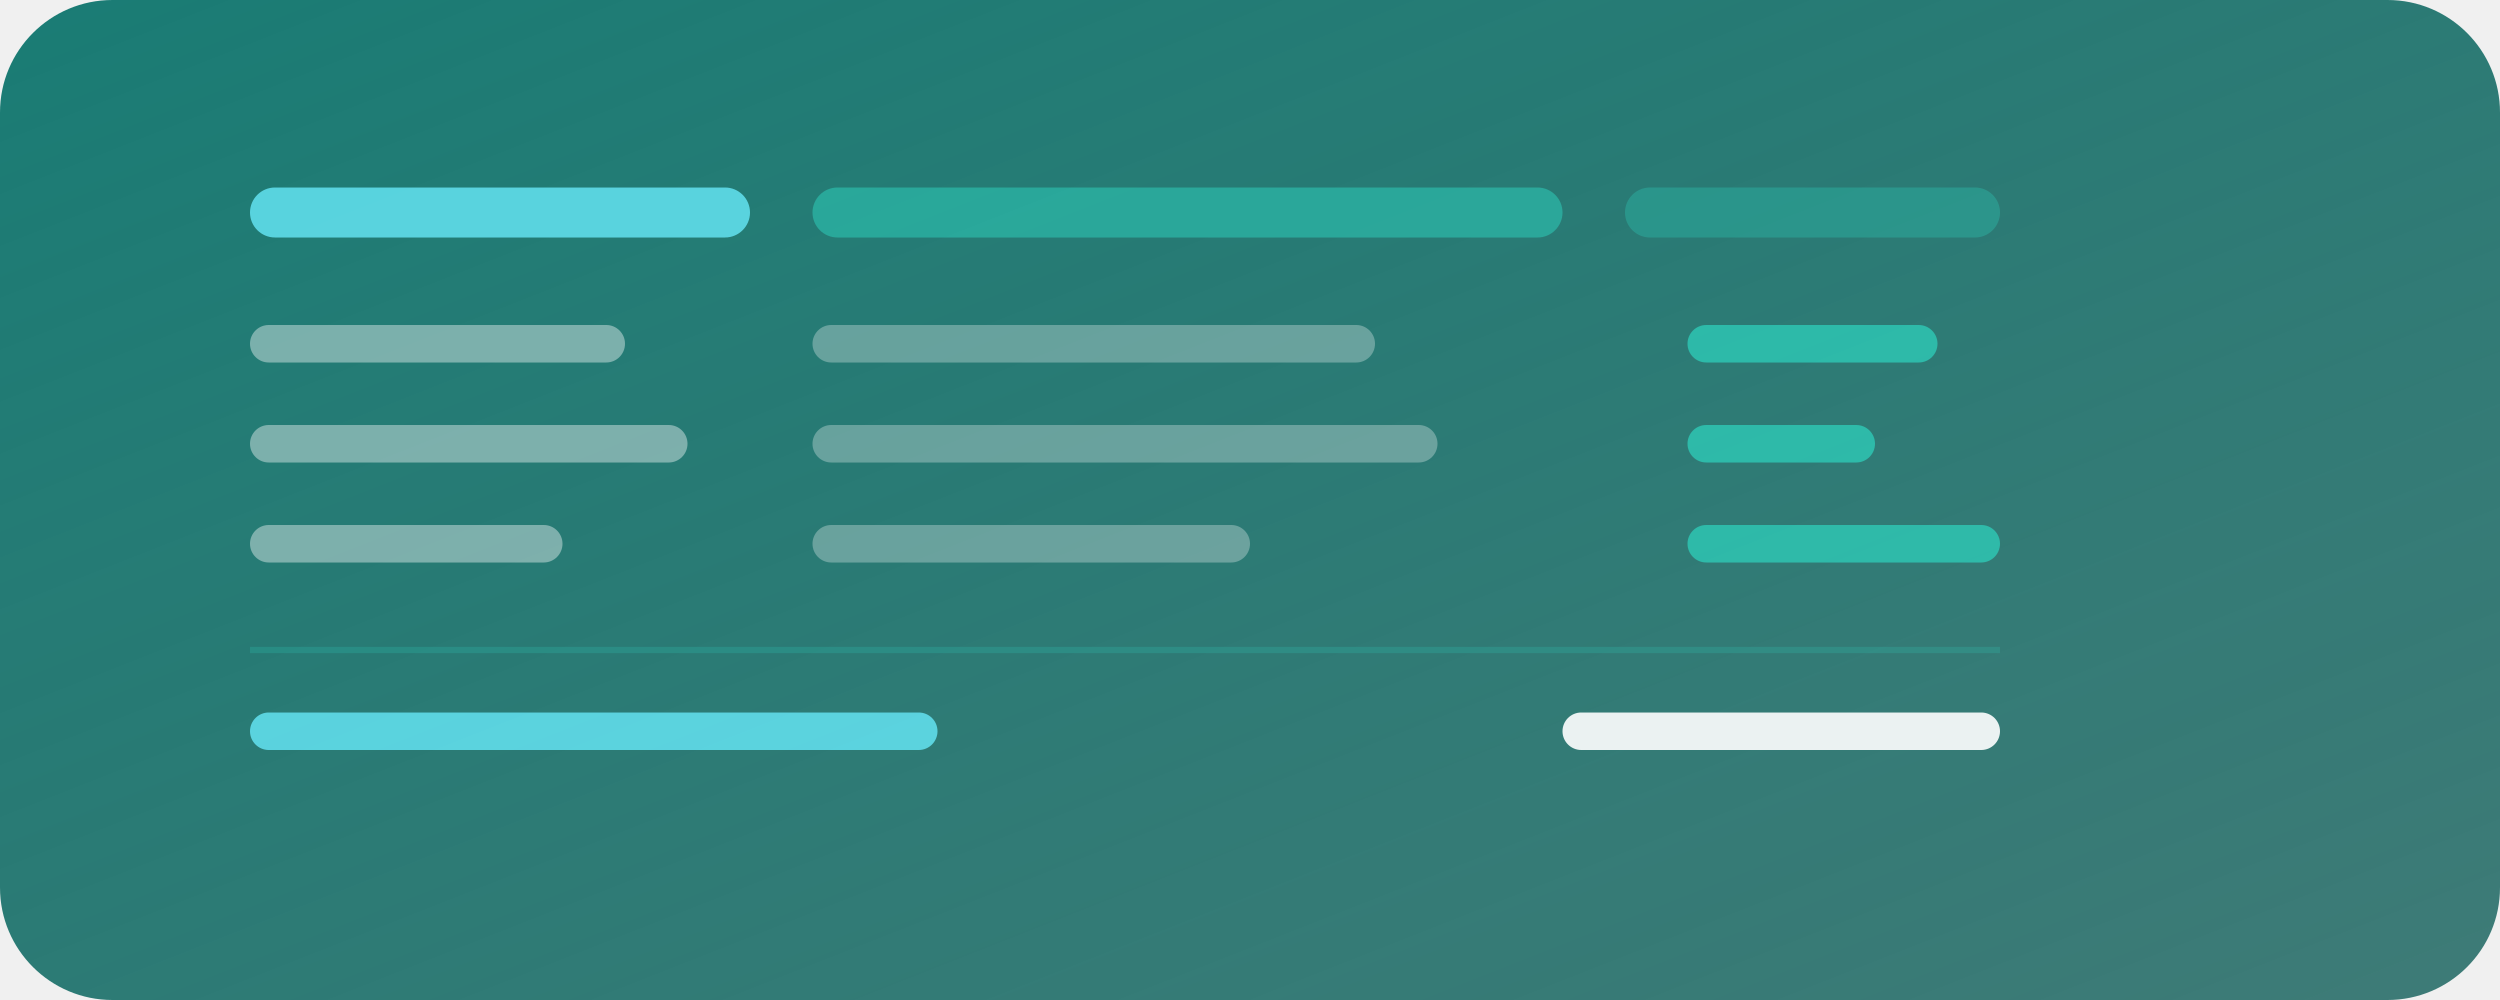
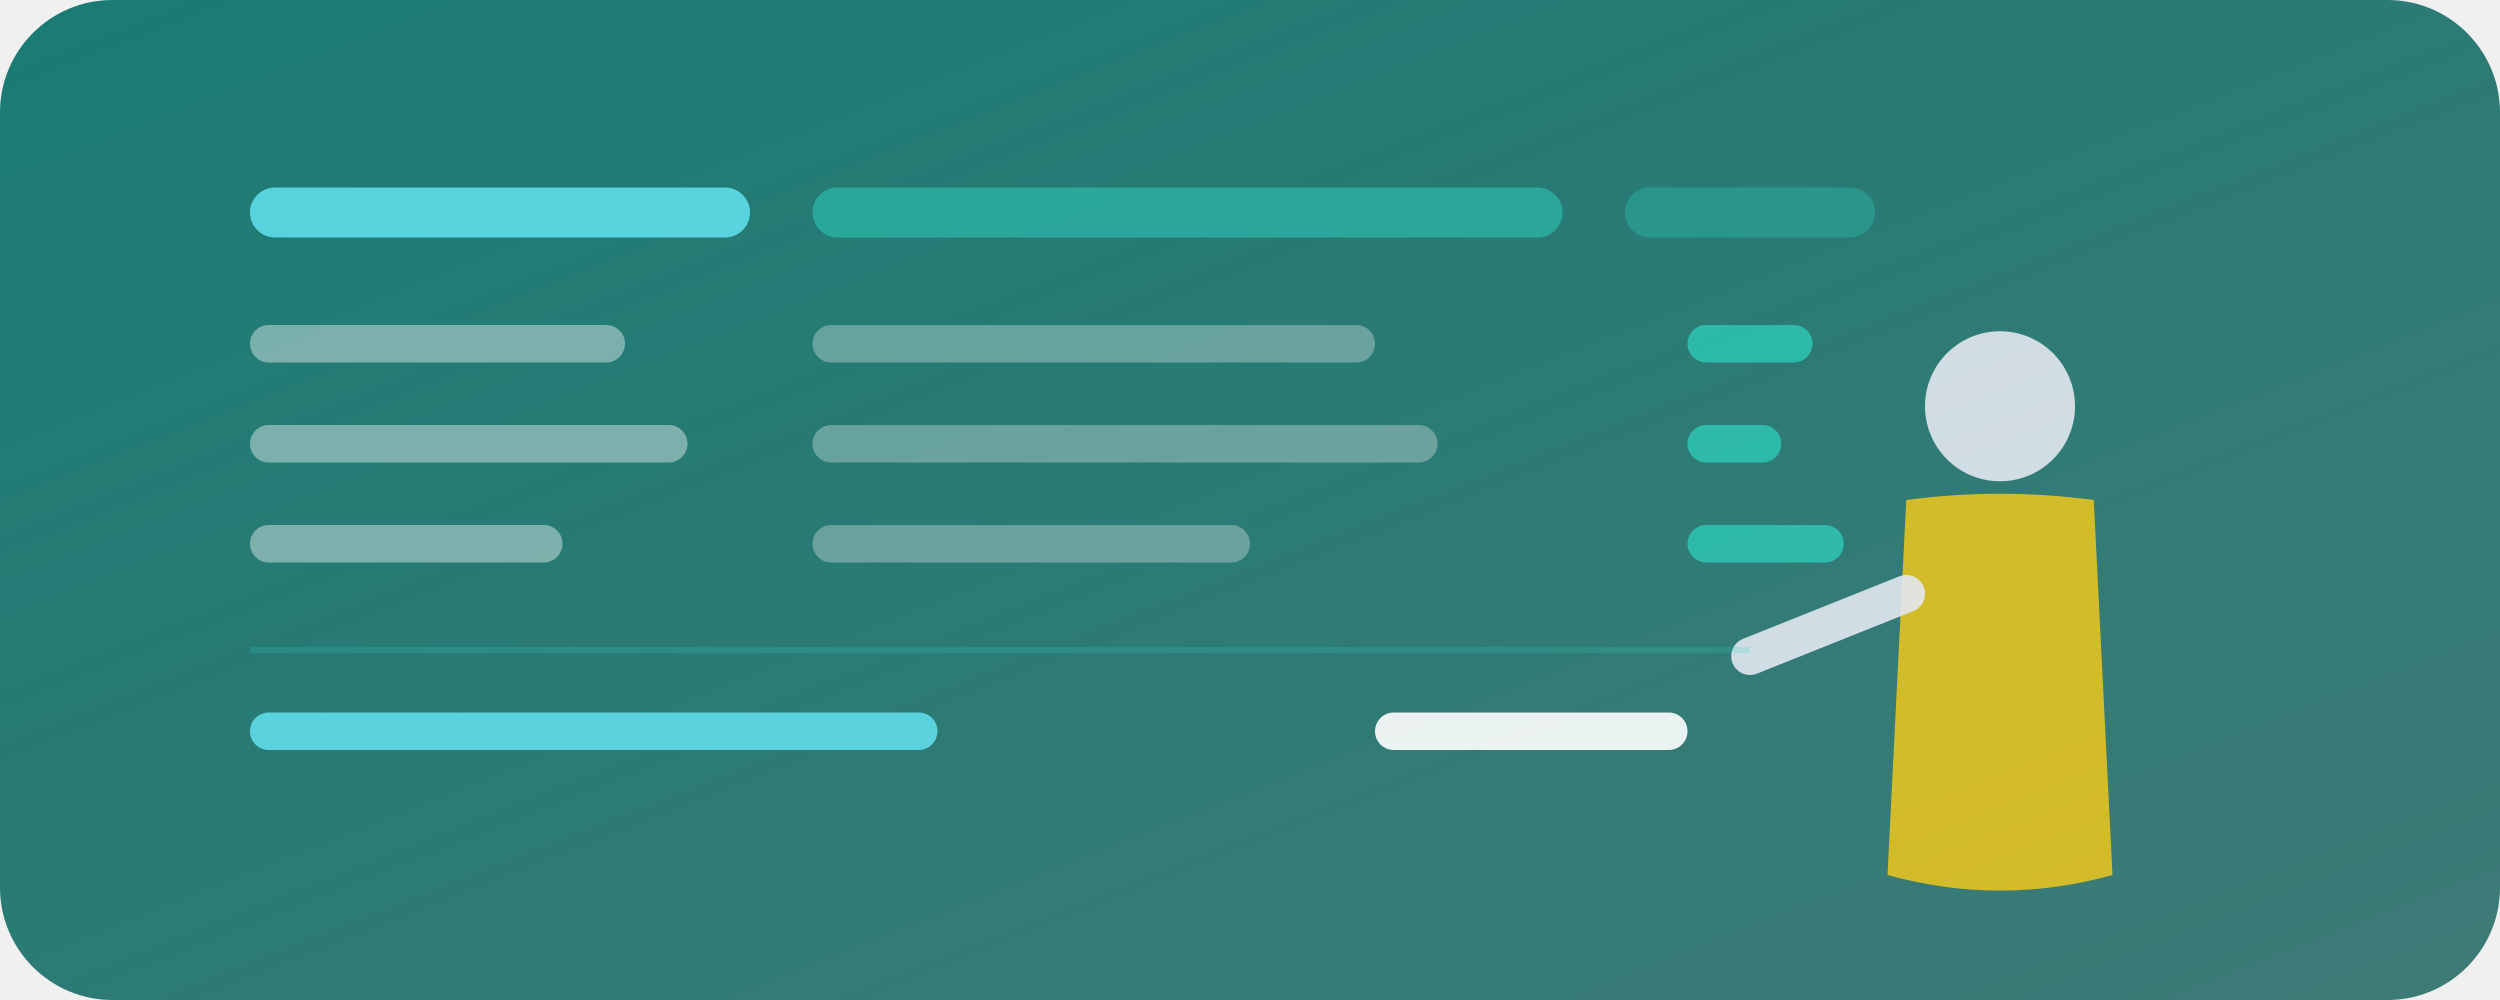
<svg xmlns="http://www.w3.org/2000/svg" viewBox="0 0 400 160" width="100%" height="160">
  <defs>
    <linearGradient id="report-grad" x1="0%" y1="0%" x2="100%" y2="100%">
      <stop offset="0%" stop-color="#0f766e" stop-opacity="0.95" />
      <stop offset="100%" stop-color="#115e59" stop-opacity="0.8" />
    </linearGradient>
  </defs>
  <rect width="100%" height="100%" rx="18" fill="url(#report-grad)" />
+   <g transform="translate(300, 50)">
+     <circle cx="20" cy="15" r="12" fill="#e2e8f0" opacity="0.9" />
+     <path d="M 5 30 Q 20 28 35 30 L 38 90 Q 20 95 2 90 Z" fill="#facc15" opacity="0.8" />
+     <path d="M 5 45 L -20 55" stroke="#e2e8f0" stroke-width="6" stroke-linecap="round" opacity="0.9" />
+   </g>
  <g transform="translate(40, 30)">
    <rect width="80" height="8" rx="4" fill="#67e8f9" opacity="0.8" />
    <rect x="90" width="120" height="8" rx="4" fill="#2dd4bf" opacity="0.5" />
-     <rect x="220" width="60" height="8" rx="4" fill="#2dd4bf" opacity="0.3" />
+     <rect x="220" width="40" height="8" rx="4" fill="#2dd4bf" opacity="0.3" />
    <rect y="22" width="60" height="6" rx="3" fill="#ffffff" opacity="0.4" />
    <rect x="90" y="22" width="90" height="6" rx="3" fill="#ffffff" opacity="0.3" />
-     <rect x="230" y="22" width="40" height="6" rx="3" fill="#2dd4bf" opacity="0.7" />
+     <rect x="230" y="22" width="20" height="6" rx="3" fill="#2dd4bf" opacity="0.7" />
    <rect y="38" width="70" height="6" rx="3" fill="#ffffff" opacity="0.4" />
    <rect x="90" y="38" width="100" height="6" rx="3" fill="#ffffff" opacity="0.3" />
-     <rect x="230" y="38" width="30" height="6" rx="3" fill="#2dd4bf" opacity="0.7" />
+     <rect x="230" y="38" width="15" height="6" rx="3" fill="#2dd4bf" opacity="0.7" />
    <rect y="54" width="50" height="6" rx="3" fill="#ffffff" opacity="0.4" />
    <rect x="90" y="54" width="70" height="6" rx="3" fill="#ffffff" opacity="0.3" />
-     <rect x="230" y="54" width="50" height="6" rx="3" fill="#2dd4bf" opacity="0.7" />
-     <line x1="0" y1="74" x2="280" y2="74" stroke="#2dd4bf" stroke-width="1" opacity="0.2" />
+     <rect x="230" y="54" width="25" height="6" rx="3" fill="#2dd4bf" opacity="0.7" />
+     <line x1="0" y1="74" x2="240" y2="74" stroke="#2dd4bf" stroke-width="1" opacity="0.2" />
    <rect y="84" width="110" height="6" rx="3" fill="#67e8f9" opacity="0.8" />
-     <rect x="210" y="84" width="70" height="6" rx="3" fill="#ffffff" opacity="0.9" />
+     <rect x="180" y="84" width="50" height="6" rx="3" fill="#ffffff" opacity="0.9" />
  </g>
</svg>
